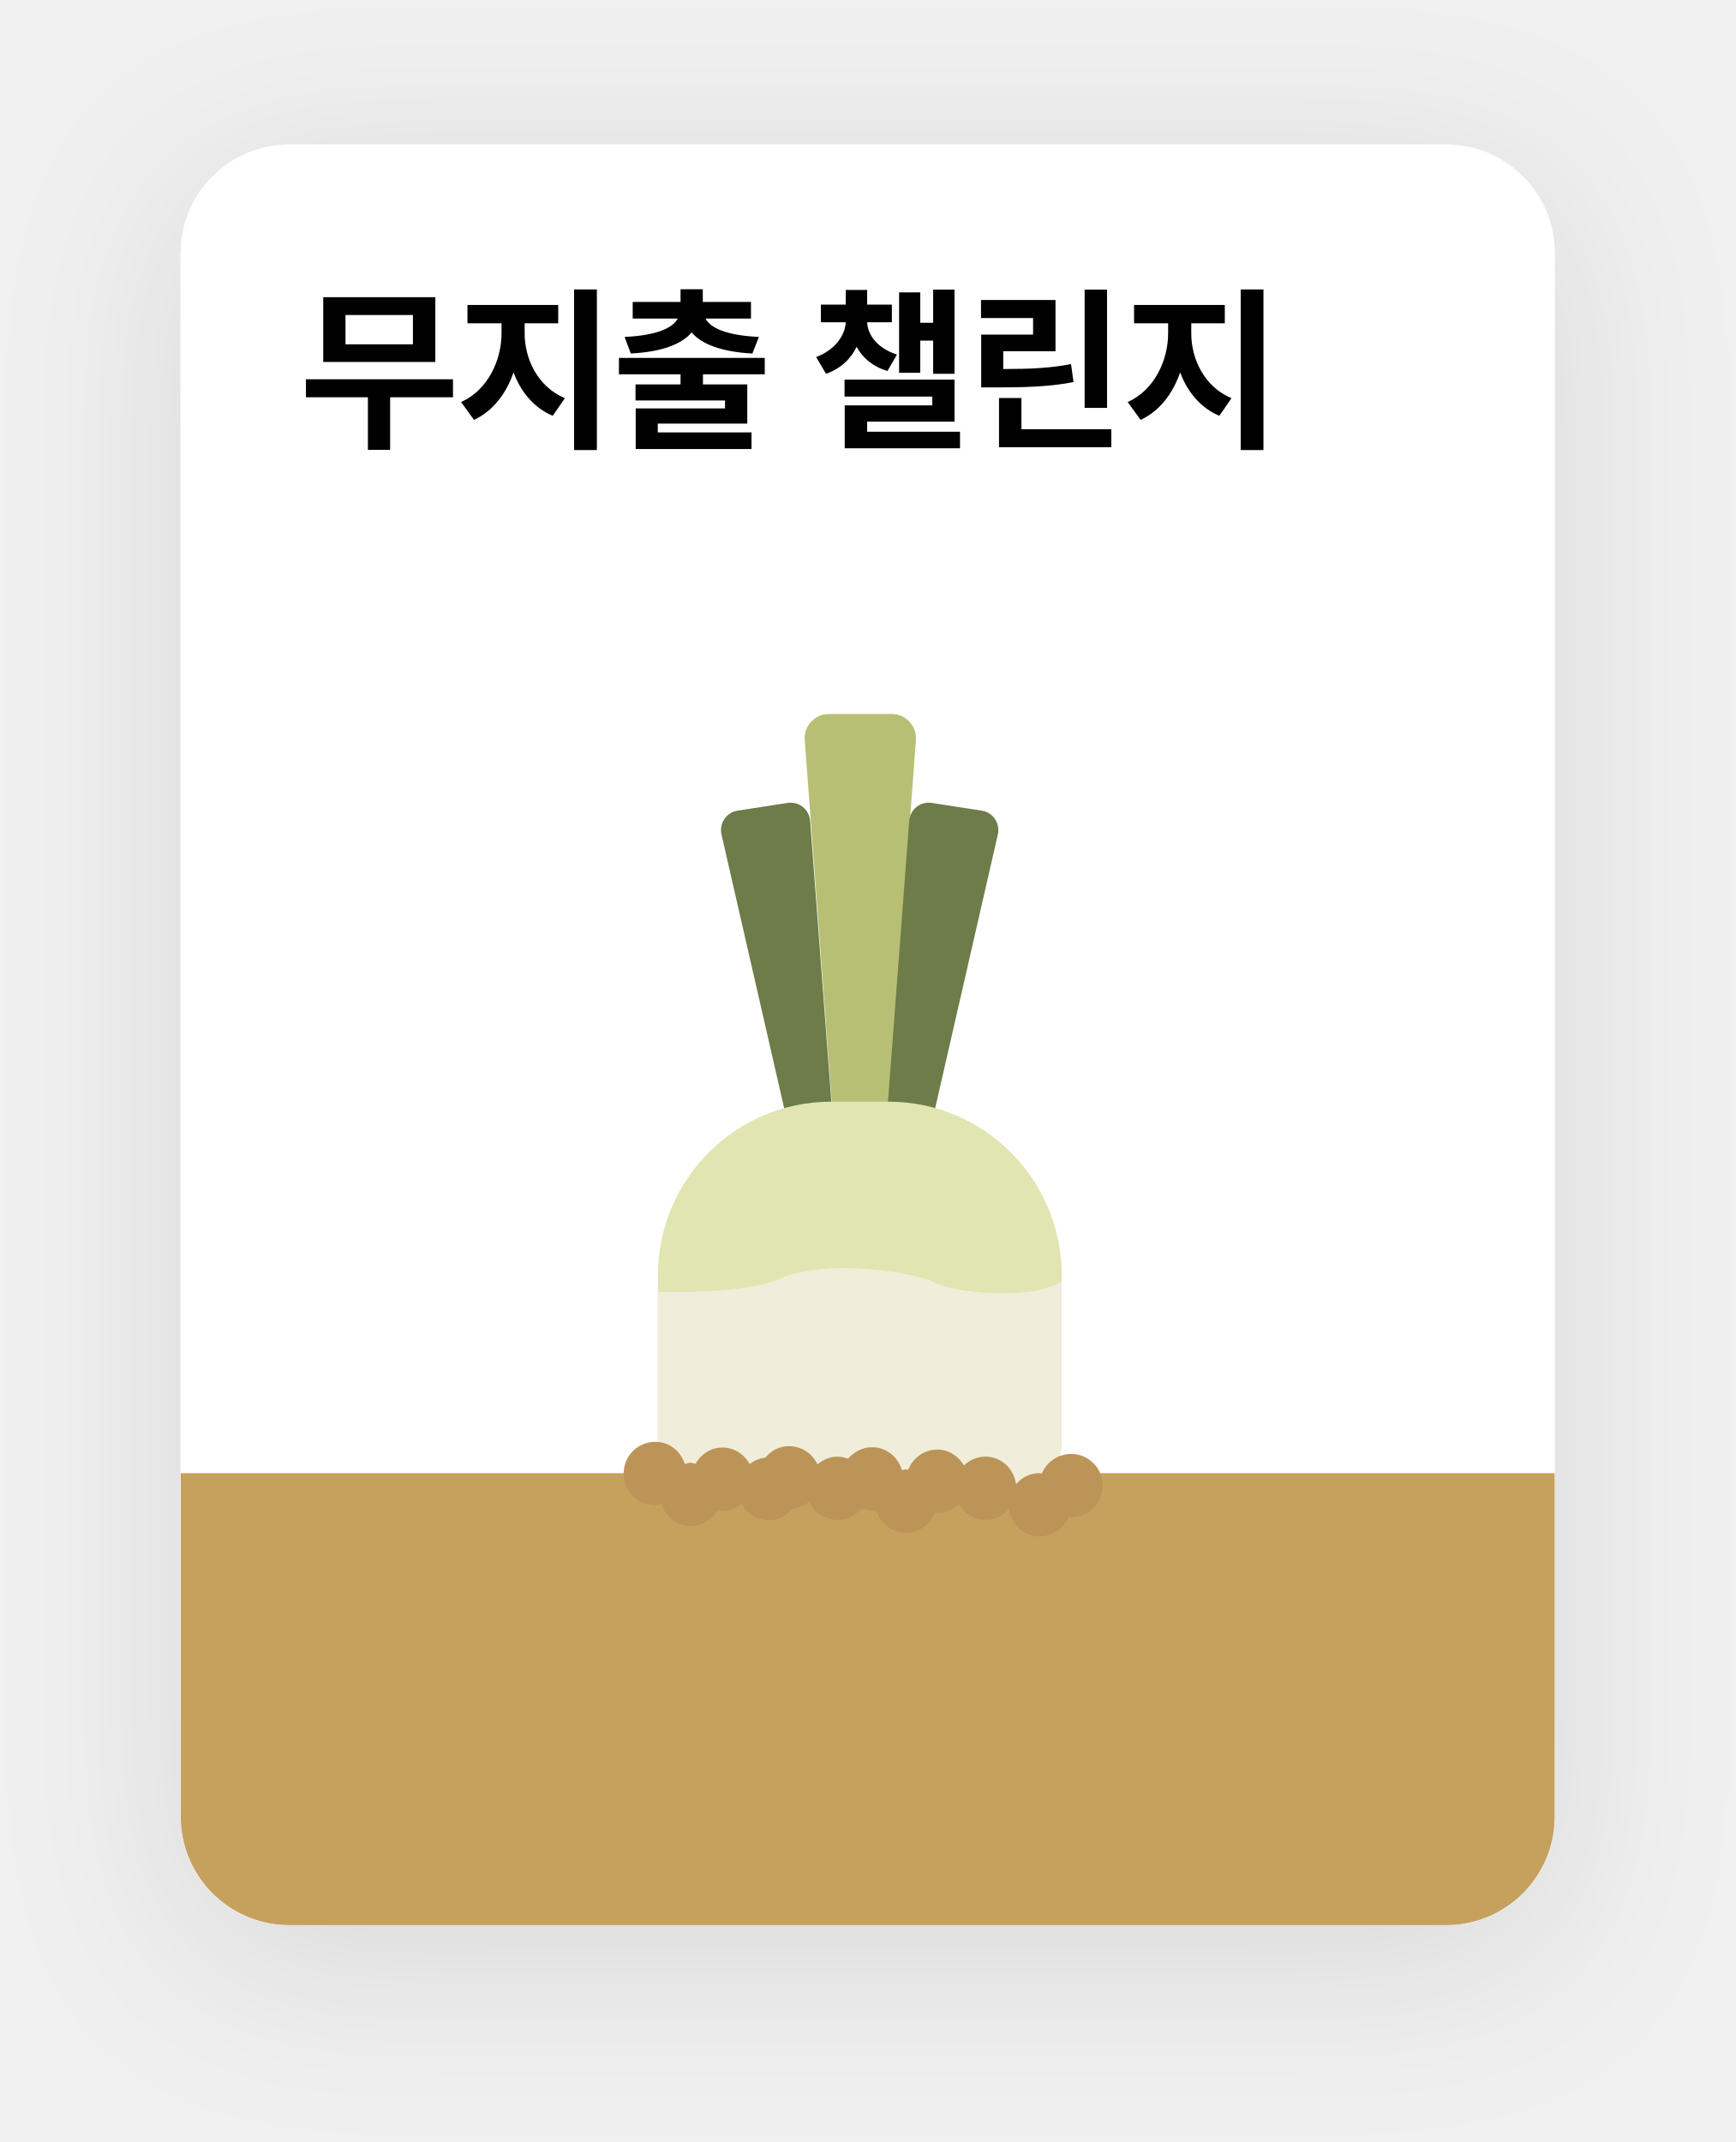
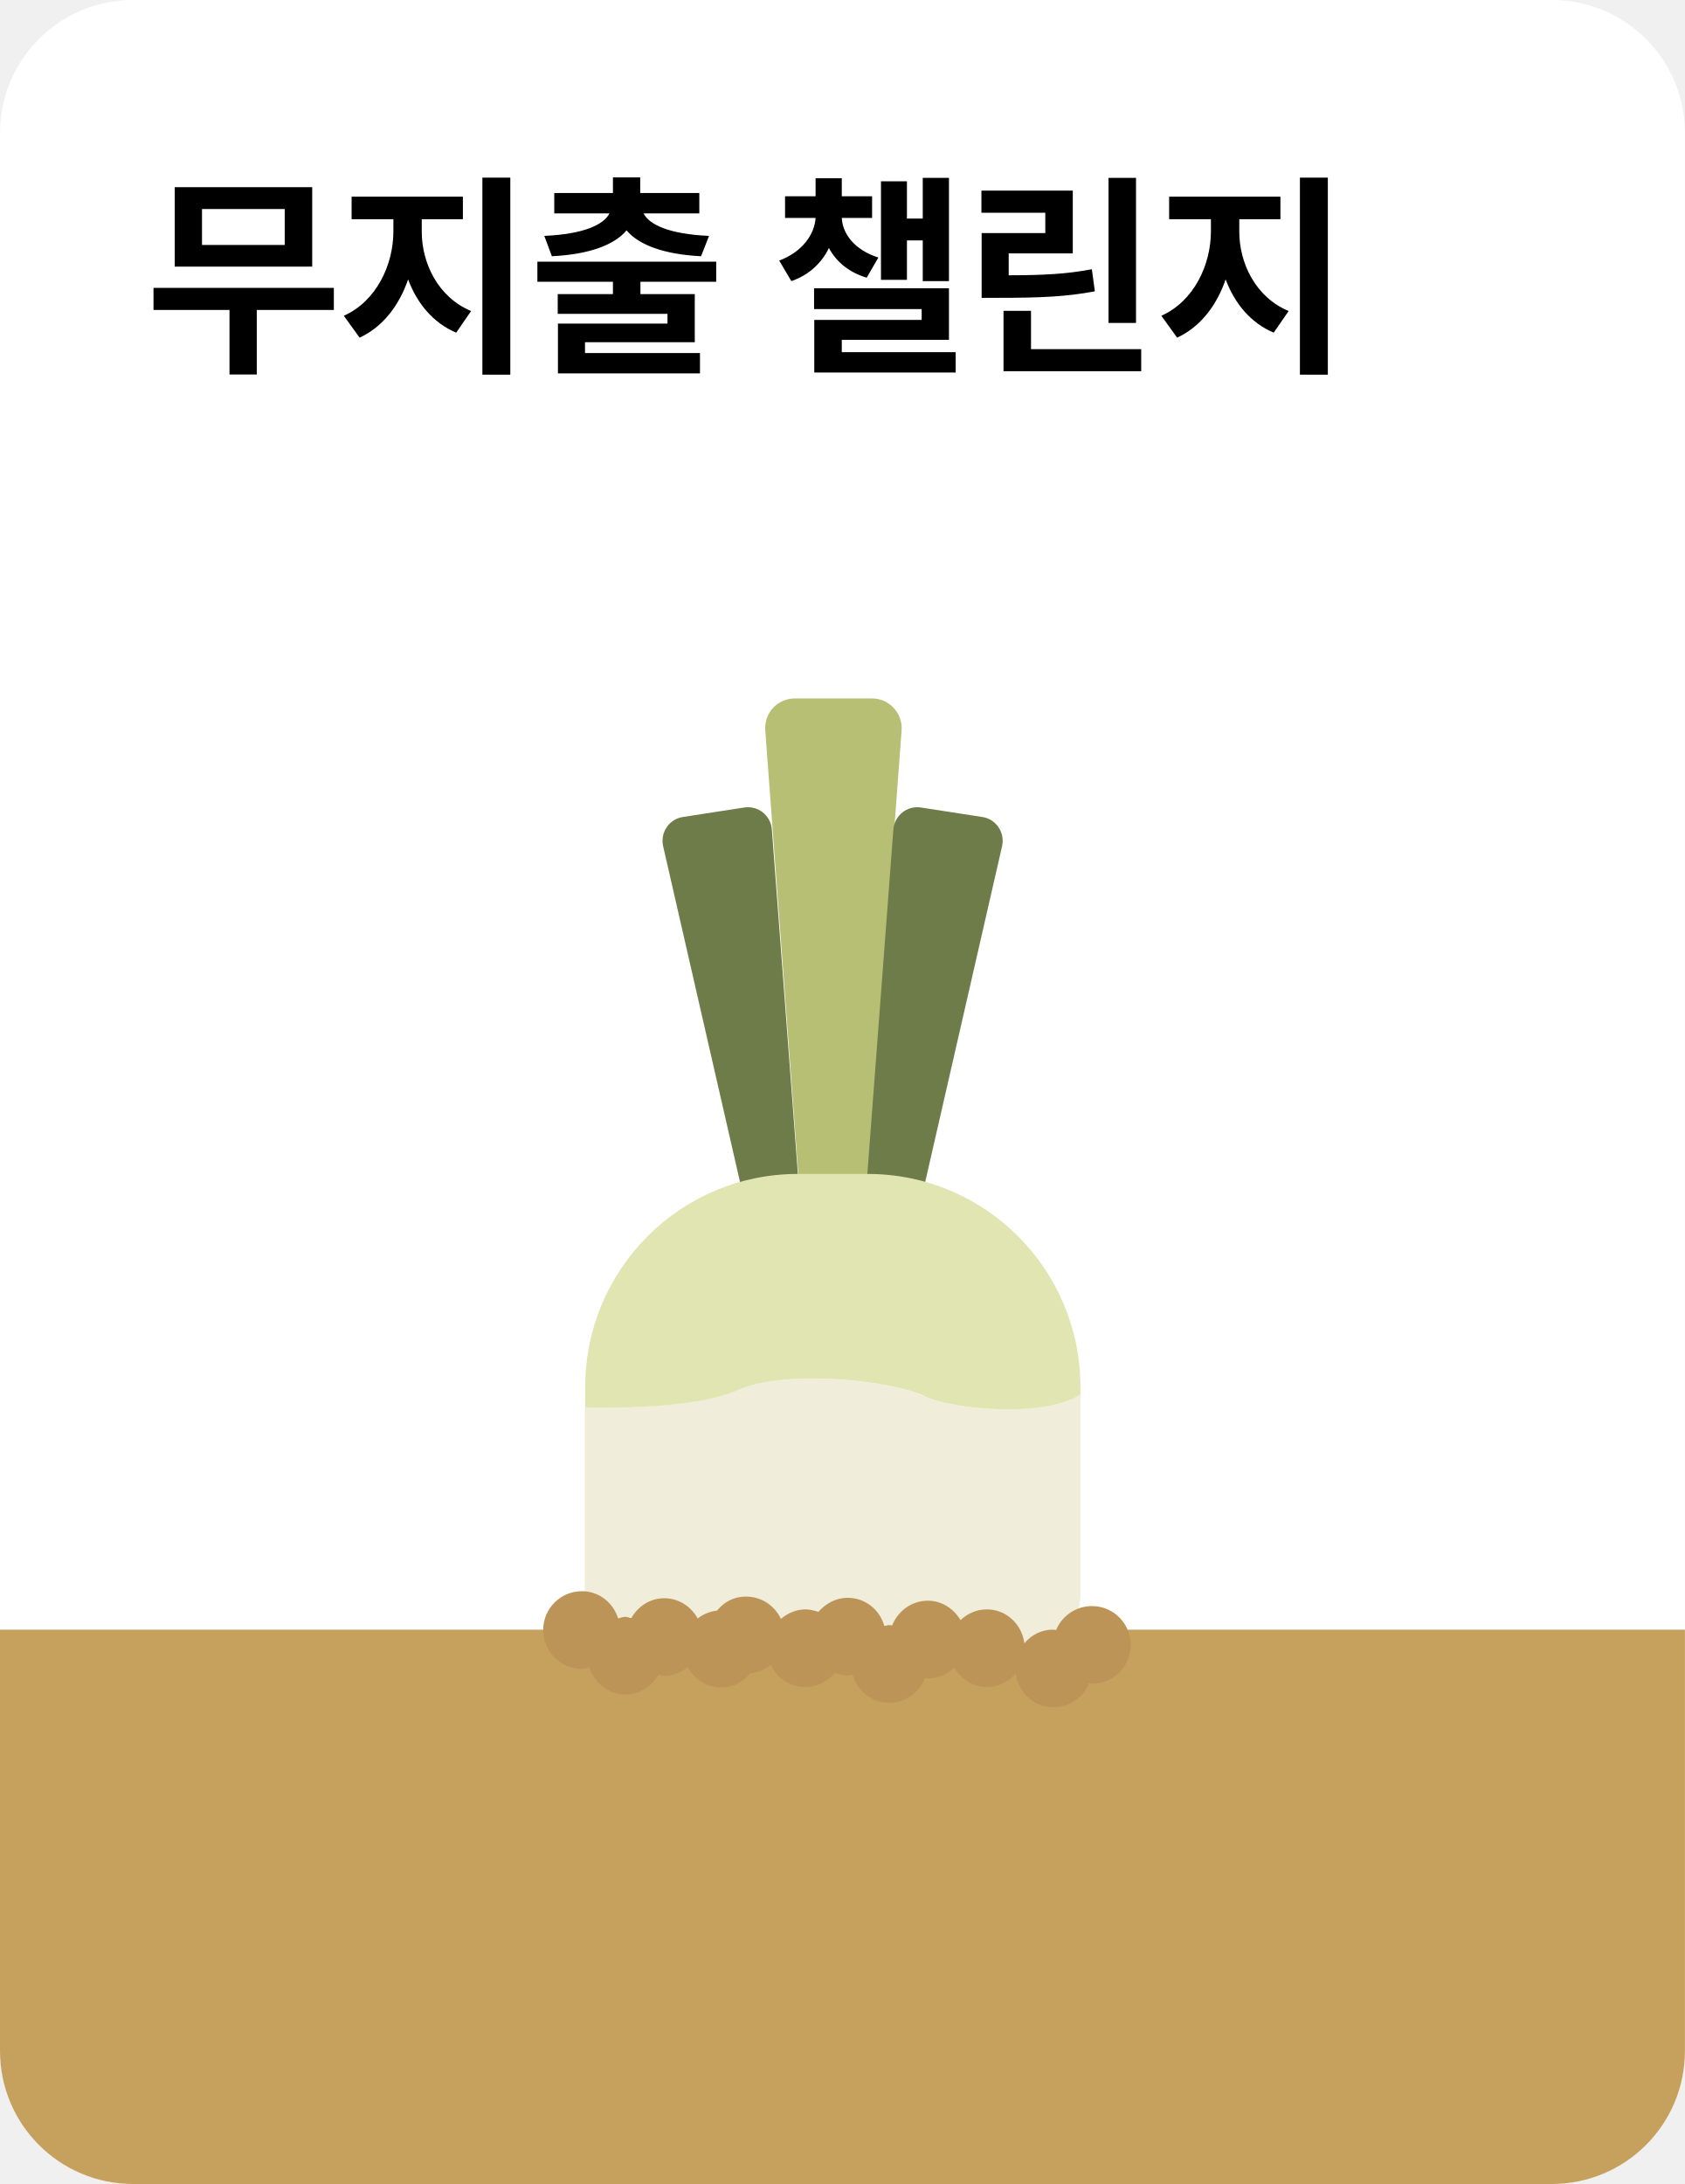
- <svg xmlns="http://www.w3.org/2000/svg" width="192" height="237" viewBox="0 0 192 237" fill="none">
-   <g filter="url(#filter0_d_1710_6232)">
-     <rect x="20" y="16" width="152" height="197" rx="12" fill="white" />
-   </g>
-   <path d="M20 163H172V201C172 207.627 166.627 213 160 213H32C25.373 213 20 207.627 20 201V163Z" fill="#C6A15D" />
-   <path d="M50.117 41.965V43.957H43.164V49.777H40.703V43.957H33.848V41.965H50.117ZM35.762 40.051V32.883H48.164V40.051H35.762ZM38.223 38.098H45.684V34.855H38.223V38.098ZM58.047 36.867C58.037 39.738 59.522 42.815 62.5 44.055L61.152 46.008C59.062 45.119 57.617 43.352 56.816 41.203C56.016 43.537 54.541 45.49 52.441 46.457L51.016 44.484C53.965 43.166 55.488 39.875 55.488 36.867V35.773H51.719V33.742H61.758V35.773H58.047V36.867ZM63.516 49.797V32.023H66.035V49.797H63.516ZM84.609 39.602V41.418H77.773V42.531H82.676V46.867H72.773V47.844H83.144V49.68H70.332V45.188H80.215V44.309H70.312V42.531H75.293V41.418H68.477V39.602H84.609ZM69.102 37.277C72.656 37.121 74.463 36.272 74.981 35.246H70V33.41H75.293V32.004H77.754V33.41H83.086V35.246H78.057C78.564 36.272 80.381 37.121 83.965 37.277L83.242 39.113C79.941 38.947 77.647 38.117 76.523 36.779C75.4 38.117 73.115 38.947 69.785 39.113L69.102 37.277ZM98.672 33.703V35.656H95.938C96.006 37.092 97.09 38.547 99.238 39.23L98.184 41.047C96.543 40.559 95.43 39.582 94.775 38.371C94.141 39.69 93.018 40.793 91.387 41.359L90.293 39.504C92.402 38.713 93.486 37.121 93.574 35.656H90.82V33.703H93.574V32.082H95.938V33.703H98.672ZM93.438 43.879V42.004H105.605V46.652H95.938V47.766H106.211V49.602H93.457V44.855H103.145V43.879H93.438ZM99.473 41.242V32.355H101.816V35.715H103.242V32.043H105.605V41.359H103.242V37.688H101.816V41.242H99.473ZM122.48 32.043V45.129H120V32.043H122.48ZM108.535 35.188V33.195H116.777V38.859H110.996V40.832C114.18 40.822 116.191 40.725 118.496 40.285L118.77 42.277C116.182 42.766 113.877 42.863 110.117 42.863H108.555V37.023H114.297V35.188H108.535ZM110.527 49.484V44.035H113.008V47.492H122.949V49.484H110.527ZM131.797 36.867C131.787 39.738 133.271 42.815 136.25 44.055L134.902 46.008C132.812 45.119 131.367 43.352 130.566 41.203C129.766 43.537 128.291 45.49 126.191 46.457L124.766 44.484C127.715 43.166 129.238 39.875 129.238 36.867V35.773H125.469V33.742H135.508V35.773H131.797V36.867ZM137.266 49.797V32.023H139.785V49.797H137.266Z" fill="black" />
-   <path d="M95.166 130.723C93.753 130.723 92.601 129.643 92.49 128.226L89.033 81.869C88.922 80.304 90.148 79 91.709 79H98.659C100.22 79 101.447 80.341 101.335 81.869L97.879 128.226C97.767 129.643 96.615 130.723 95.203 130.723H95.166Z" fill="#B7BF75" />
-   <path d="M99.589 130.5C98.474 130.313 97.693 129.307 97.768 128.189L100.592 90.813C100.704 89.546 101.819 88.651 103.082 88.838L108.62 89.695C109.847 89.881 110.665 91.074 110.404 92.303L102.042 128.823C101.782 129.941 100.741 130.649 99.626 130.462L99.589 130.5Z" fill="#6D7C48" />
-   <path d="M90.632 130.5C91.747 130.313 92.528 129.307 92.453 128.189L89.629 90.813C89.517 89.546 88.402 88.651 87.138 88.838L81.6 89.695C80.374 89.881 79.556 91.074 79.816 92.303L88.179 128.823C88.439 129.941 89.48 130.649 90.595 130.462L90.632 130.5Z" fill="#6D7C48" />
-   <path d="M117.466 141.791V159.827C117.466 162.547 115.273 164.746 112.56 164.746H77.66C74.947 164.746 72.754 162.547 72.754 159.827V142.983C76.285 143.021 83.124 142.872 86.431 141.418C91.003 139.369 100.815 140.636 103.379 141.94C105.572 143.058 113.935 143.989 117.429 141.791H117.466Z" fill="#F0EDDA" />
-   <path d="M98.287 121.891H91.969C81.377 121.891 72.791 130.5 72.791 141.12V142.983C76.322 143.02 83.161 142.909 86.468 141.418C91.077 139.369 100.852 140.636 103.417 141.94C105.609 143.058 113.972 143.989 117.466 141.791V141.12C117.466 130.5 108.88 121.891 98.287 121.891Z" fill="#E1E5B1" />
-   <path d="M118.506 160.87C117.057 160.87 115.793 161.765 115.273 163.032C115.198 163.032 115.087 162.994 115.013 162.994C113.935 162.994 113.043 163.479 112.411 164.224C112.188 162.51 110.776 161.168 109.029 161.168C108.1 161.168 107.282 161.541 106.65 162.137C106.055 161.131 104.978 160.386 103.714 160.386C102.227 160.386 101.001 161.317 100.48 162.622C100.406 162.622 100.332 162.584 100.22 162.584C100.072 162.584 99.923 162.659 99.774 162.659C99.365 161.206 98.064 160.125 96.466 160.125C95.388 160.125 94.496 160.647 93.828 161.392C93.456 161.28 93.084 161.168 92.675 161.168C91.82 161.168 91.077 161.504 90.445 162.025C89.888 160.833 88.698 160.013 87.286 160.013C86.208 160.013 85.316 160.498 84.684 161.28C84.015 161.355 83.421 161.616 82.938 161.988C82.343 160.907 81.228 160.162 79.927 160.162C78.626 160.162 77.548 160.907 76.954 161.951C76.768 161.951 76.619 161.839 76.433 161.839C76.21 161.839 75.987 161.914 75.764 161.988C75.318 160.572 74.055 159.529 72.494 159.529C70.561 159.529 69 161.094 69 163.032C69 164.969 70.561 166.534 72.494 166.534C72.717 166.534 72.94 166.46 73.163 166.385C73.609 167.801 74.872 168.845 76.433 168.845C77.734 168.845 78.812 168.1 79.407 167.056C79.593 167.056 79.741 167.168 79.927 167.168C80.745 167.168 81.451 166.833 82.046 166.385C82.64 167.466 83.755 168.211 85.056 168.211C86.134 168.211 87.026 167.727 87.658 166.944C88.364 166.87 88.996 166.609 89.516 166.162C90.074 167.354 91.263 168.174 92.675 168.174C93.753 168.174 94.645 167.652 95.314 166.907C95.686 167.019 96.058 167.131 96.466 167.131C96.615 167.131 96.764 167.056 96.912 167.056C97.321 168.509 98.622 169.59 100.22 169.59C101.707 169.59 102.933 168.659 103.454 167.354C103.528 167.354 103.602 167.392 103.714 167.392C104.643 167.392 105.461 167.019 106.093 166.423C106.687 167.429 107.765 168.174 109.029 168.174C110.069 168.174 110.999 167.69 111.63 166.944C111.853 168.659 113.266 170 115.013 170C116.462 170 117.726 169.106 118.246 167.839C118.32 167.839 118.432 167.876 118.506 167.876C120.439 167.876 122 166.311 122 164.373C122 162.435 120.439 160.87 118.506 160.87Z" fill="#BC9457" />
-   <defs>
-     <filter id="filter0_d_1710_6232" x="0" y="0" width="192" height="237" filterUnits="userSpaceOnUse" color-interpolation-filters="sRGB">
-       <feFlood flood-opacity="0" result="BackgroundImageFix" />
-       <feColorMatrix in="SourceAlpha" type="matrix" values="0 0 0 0 0 0 0 0 0 0 0 0 0 0 0 0 0 0 127 0" result="hardAlpha" />
-       <feOffset dy="4" />
-       <feGaussianBlur stdDeviation="10" />
-       <feComposite in2="hardAlpha" operator="out" />
-       <feColorMatrix type="matrix" values="0 0 0 0 0 0 0 0 0 0 0 0 0 0 0 0 0 0 0.1 0" />
-       <feBlend mode="normal" in2="BackgroundImageFix" result="effect1_dropShadow_1710_6232" />
-       <feBlend mode="normal" in="SourceGraphic" in2="effect1_dropShadow_1710_6232" result="shape" />
-     </filter>
-   </defs>
+ <svg xmlns="http://www.w3.org/2000/svg" width="152" height="197" viewBox="0 0 152 197" fill="none">
+   <rect width="152" height="197" rx="12" fill="white" />
+   <path d="M0 147H152V185C152 191.627 146.627 197 140 197H12C5.373 197 0 191.627 0 185V147Z" fill="#C6A15D" />
+   <path d="M30.117 25.965V27.957H23.164V33.777H20.703V27.957H13.848V25.965H30.117ZM15.762 24.051V16.883H28.164V24.051H15.762ZM18.223 22.098H25.684V18.855H18.223V22.098ZM38.047 20.867C38.037 23.738 39.522 26.814 42.5 28.055L41.152 30.008C39.062 29.119 37.617 27.352 36.816 25.203C36.016 27.537 34.541 29.49 32.441 30.457L31.016 28.484C33.965 27.166 35.488 23.875 35.488 20.867V19.773H31.719V17.742H41.758V19.773H38.047V20.867ZM43.516 33.797V16.023H46.035V33.797H43.516ZM64.609 23.602V25.418H57.773V26.531H62.676V30.867H52.773V31.844H63.145V33.68H50.332V29.188H60.215V28.309H50.312V26.531H55.293V25.418H48.477V23.602H64.609ZM49.102 21.277C52.656 21.121 54.463 20.271 54.98 19.246H50V17.41H55.293V16.004H57.754V17.41H63.086V19.246H58.057C58.565 20.271 60.381 21.121 63.965 21.277L63.242 23.113C59.941 22.947 57.647 22.117 56.523 20.779C55.4 22.117 53.115 22.947 49.785 23.113L49.102 21.277ZM78.672 17.703V19.656H75.938C76.006 21.092 77.09 22.547 79.238 23.23L78.184 25.047C76.543 24.559 75.43 23.582 74.775 22.371C74.141 23.689 73.018 24.793 71.387 25.359L70.293 23.504C72.402 22.713 73.486 21.121 73.574 19.656H70.82V17.703H73.574V16.082H75.938V17.703H78.672ZM73.438 27.879V26.004H85.606V30.652H75.938V31.766H86.211V33.602H73.457V28.855H83.144V27.879H73.438ZM79.473 25.242V16.355H81.816V19.715H83.242V16.043H85.606V25.359H83.242V21.688H81.816V25.242H79.473ZM102.48 16.043V29.129H100V16.043H102.48ZM88.535 19.188V17.195H96.777V22.859H90.996V24.832C94.18 24.822 96.191 24.725 98.496 24.285L98.769 26.277C96.182 26.766 93.877 26.863 90.117 26.863H88.555V21.023H94.297V19.188H88.535ZM90.527 33.484V28.035H93.008V31.492H102.949V33.484H90.527ZM111.797 20.867C111.787 23.738 113.271 26.814 116.25 28.055L114.902 30.008C112.812 29.119 111.367 27.352 110.566 25.203C109.766 27.537 108.291 29.49 106.191 30.457L104.766 28.484C107.715 27.166 109.238 23.875 109.238 20.867V19.773H105.469V17.742H115.508V19.773H111.797V20.867ZM117.266 33.797V16.023H119.785V33.797H117.266Z" fill="black" />
+   <path d="M75.166 114.723C73.754 114.723 72.601 113.643 72.49 112.226L69.033 65.869C68.922 64.304 70.148 63 71.709 63H78.659C80.221 63 81.447 64.341 81.335 65.869L77.879 112.226C77.767 113.643 76.615 114.723 75.203 114.723H75.166Z" fill="#B7BF75" />
+   <path d="M79.589 114.5C78.474 114.313 77.693 113.307 77.768 112.189L80.592 74.813C80.704 73.546 81.819 72.651 83.082 72.838L88.62 73.695C89.847 73.881 90.665 75.074 90.404 76.303L82.042 112.823C81.782 113.941 80.741 114.649 79.626 114.462L79.589 114.5Z" fill="#6D7C48" />
+   <path d="M70.632 114.5C71.747 114.313 72.528 113.307 72.453 112.189L69.629 74.813C69.517 73.546 68.402 72.651 67.138 72.838L61.6 73.695C60.374 73.881 59.556 75.074 59.816 76.303L68.179 112.823C68.439 113.941 69.48 114.649 70.595 114.462L70.632 114.5Z" fill="#6D7C48" />
+   <path d="M97.466 125.791V143.827C97.466 146.547 95.273 148.746 92.56 148.746H57.66C54.947 148.746 52.754 146.547 52.754 143.827V126.983C56.285 127.021 63.123 126.872 66.431 125.418C71.003 123.369 80.815 124.636 83.379 125.94C85.572 127.058 93.935 127.989 97.428 125.791H97.466Z" fill="#F0EDDA" />
+   <path d="M78.287 105.891H71.969C61.377 105.891 52.791 114.5 52.791 125.12V126.983C56.322 127.02 63.161 126.909 66.468 125.418C71.077 123.369 80.852 124.636 83.416 125.94C85.609 127.058 93.972 127.989 97.466 125.791V125.12C97.466 114.5 88.88 105.891 78.287 105.891Z" fill="#E1E5B1" />
+   <path d="M98.506 144.87C97.057 144.87 95.793 145.765 95.273 147.032C95.198 147.032 95.087 146.994 95.013 146.994C93.935 146.994 93.043 147.479 92.411 148.224C92.188 146.51 90.776 145.168 89.029 145.168C88.1 145.168 87.282 145.541 86.65 146.137C86.055 145.131 84.978 144.386 83.714 144.386C82.227 144.386 81.001 145.317 80.48 146.622C80.406 146.622 80.332 146.584 80.22 146.584C80.072 146.584 79.923 146.659 79.774 146.659C79.365 145.206 78.064 144.125 76.466 144.125C75.388 144.125 74.496 144.647 73.828 145.392C73.456 145.28 73.084 145.168 72.675 145.168C71.82 145.168 71.077 145.504 70.445 146.025C69.888 144.833 68.698 144.013 67.286 144.013C66.208 144.013 65.316 144.498 64.684 145.28C64.015 145.355 63.421 145.616 62.938 145.988C62.343 144.907 61.228 144.162 59.927 144.162C58.626 144.162 57.548 144.907 56.954 145.951C56.768 145.951 56.619 145.839 56.433 145.839C56.21 145.839 55.987 145.914 55.764 145.988C55.318 144.572 54.055 143.529 52.494 143.529C50.561 143.529 49 145.094 49 147.032C49 148.969 50.561 150.534 52.494 150.534C52.717 150.534 52.94 150.46 53.163 150.385C53.609 151.801 54.872 152.845 56.433 152.845C57.734 152.845 58.812 152.1 59.407 151.056C59.593 151.056 59.741 151.168 59.927 151.168C60.745 151.168 61.451 150.833 62.046 150.385C62.64 151.466 63.755 152.211 65.056 152.211C66.134 152.211 67.026 151.727 67.658 150.944C68.364 150.87 68.996 150.609 69.516 150.162C70.074 151.354 71.263 152.174 72.675 152.174C73.753 152.174 74.645 151.652 75.314 150.907C75.686 151.019 76.058 151.131 76.466 151.131C76.615 151.131 76.764 151.056 76.912 151.056C77.321 152.509 78.622 153.59 80.22 153.59C81.707 153.59 82.933 152.659 83.454 151.354C83.528 151.354 83.602 151.392 83.714 151.392C84.643 151.392 85.461 151.019 86.093 150.423C86.687 151.429 87.765 152.174 89.029 152.174C90.069 152.174 90.999 151.69 91.63 150.944C91.853 152.659 93.266 154 95.013 154C96.462 154 97.726 153.106 98.246 151.839C98.32 151.839 98.432 151.876 98.506 151.876C100.439 151.876 102 150.311 102 148.373C102 146.435 100.439 144.87 98.506 144.87Z" fill="#BC9457" />
</svg>
